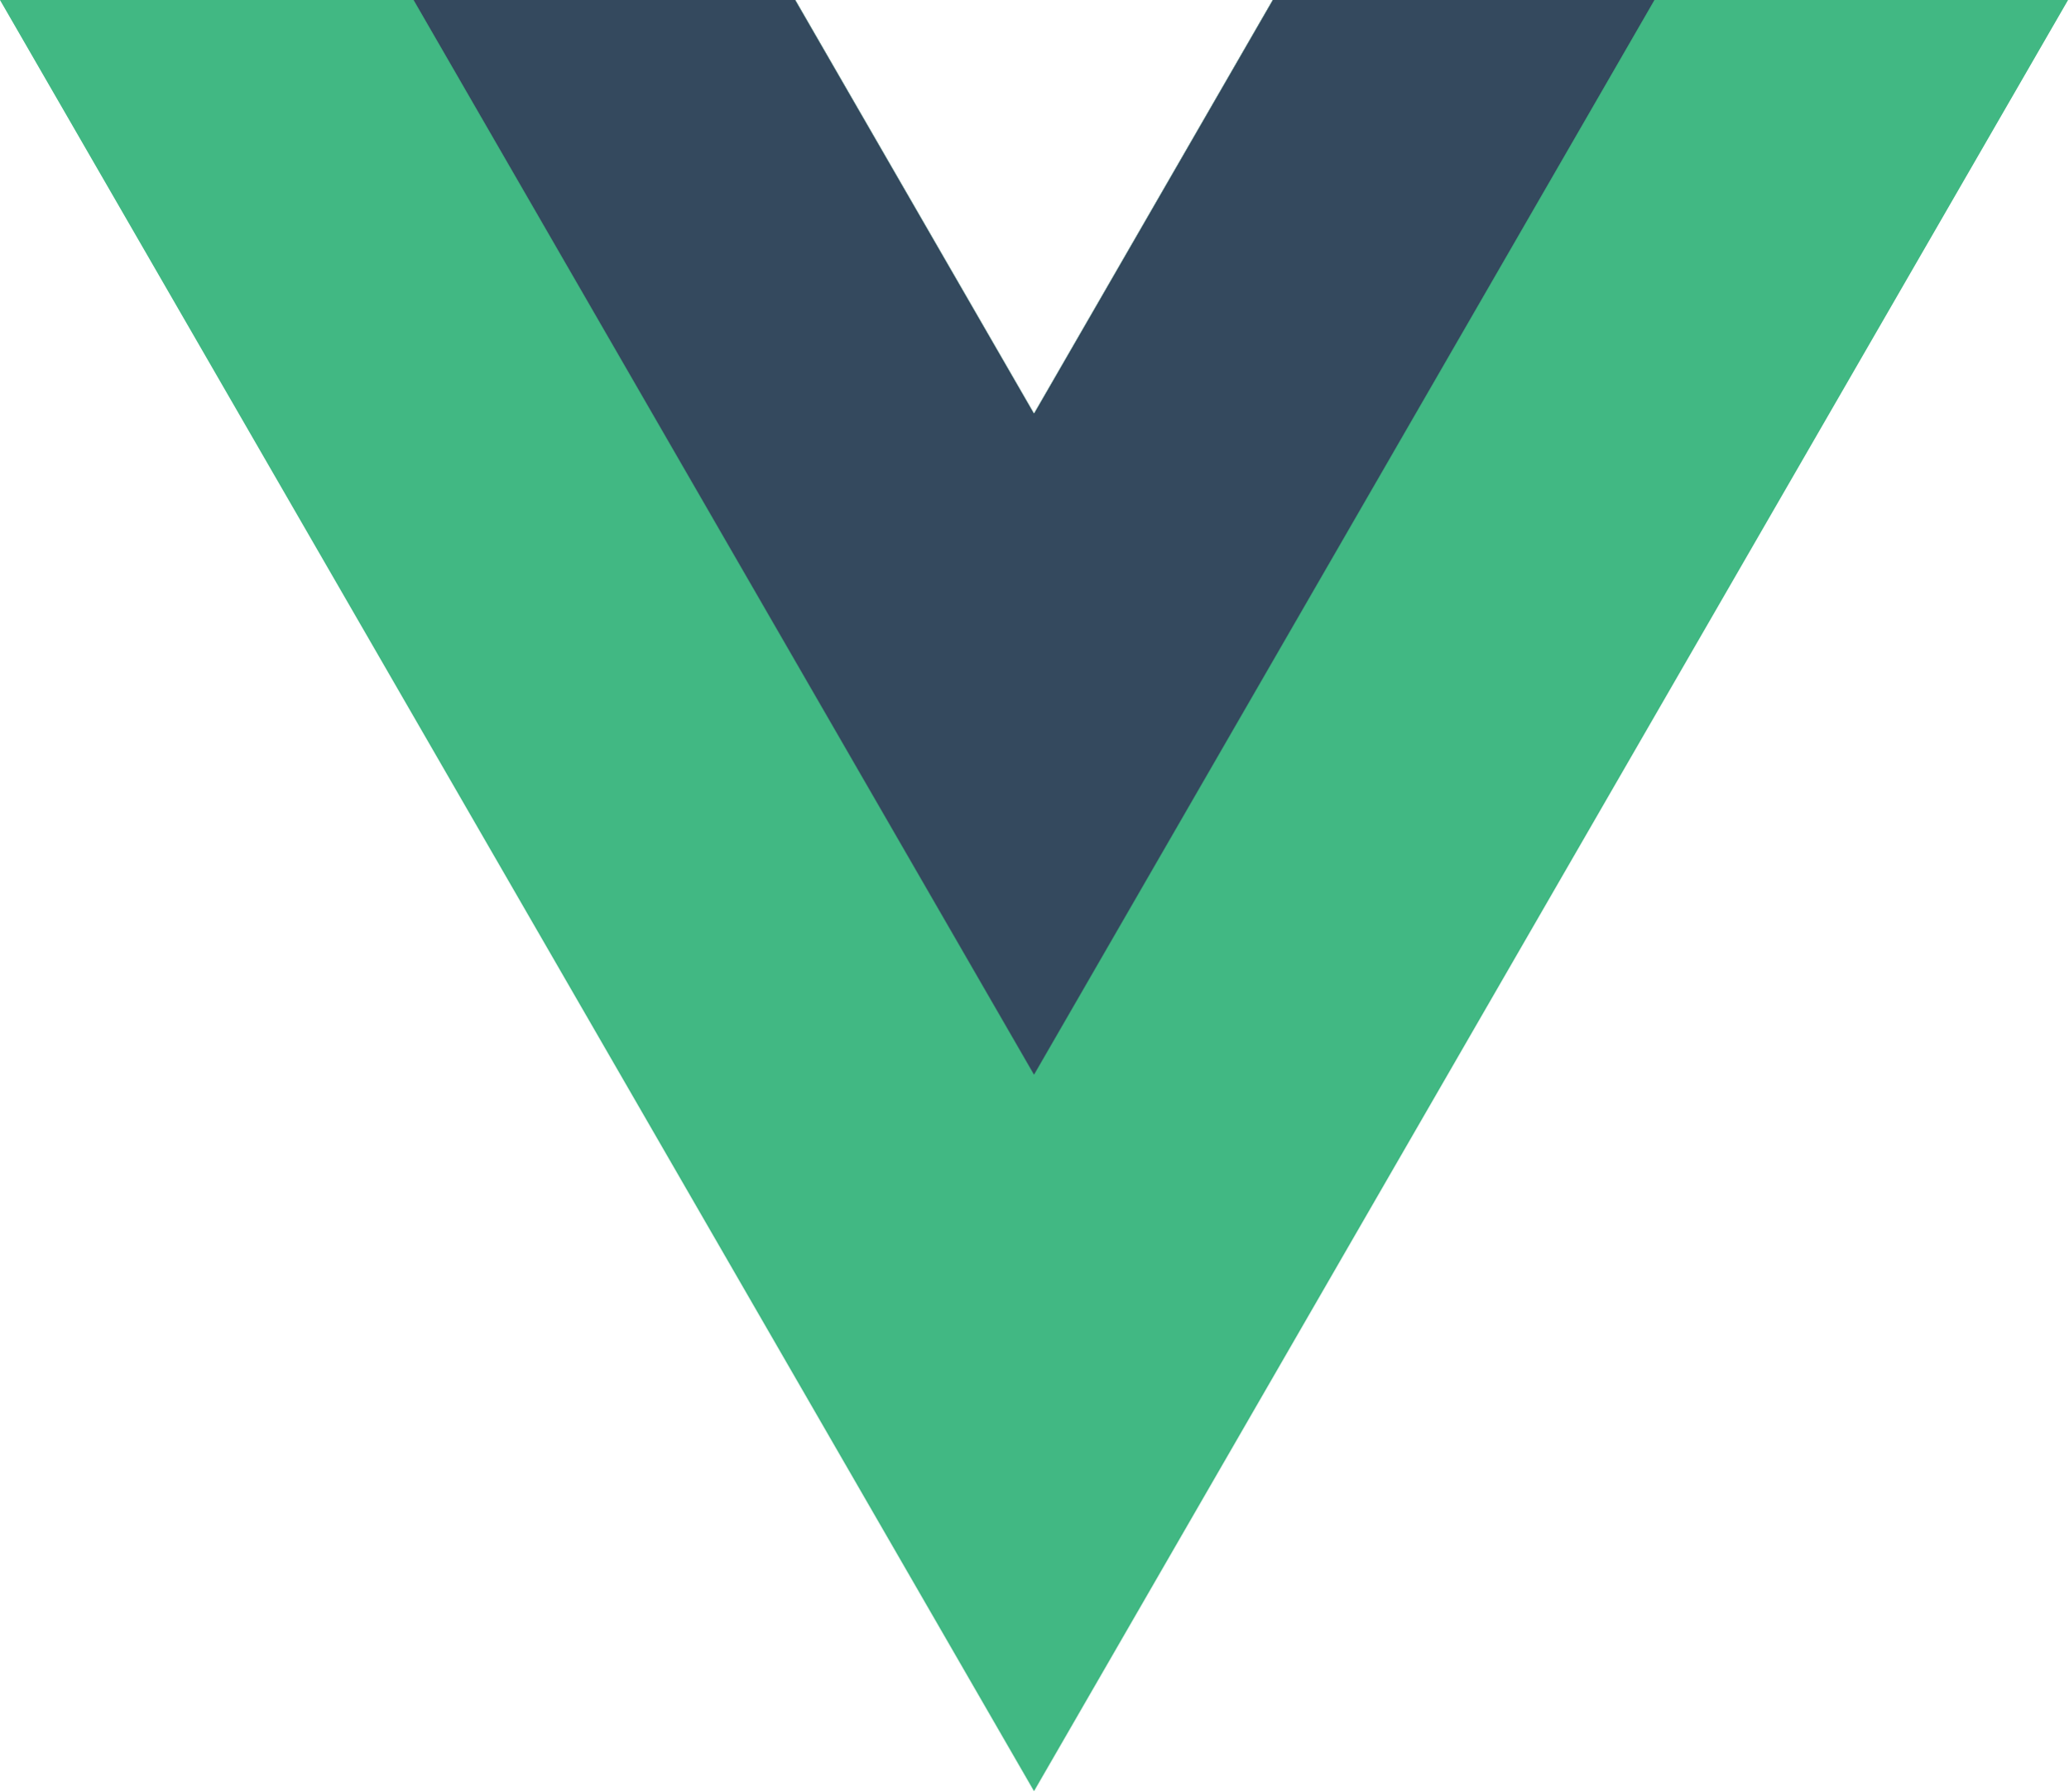
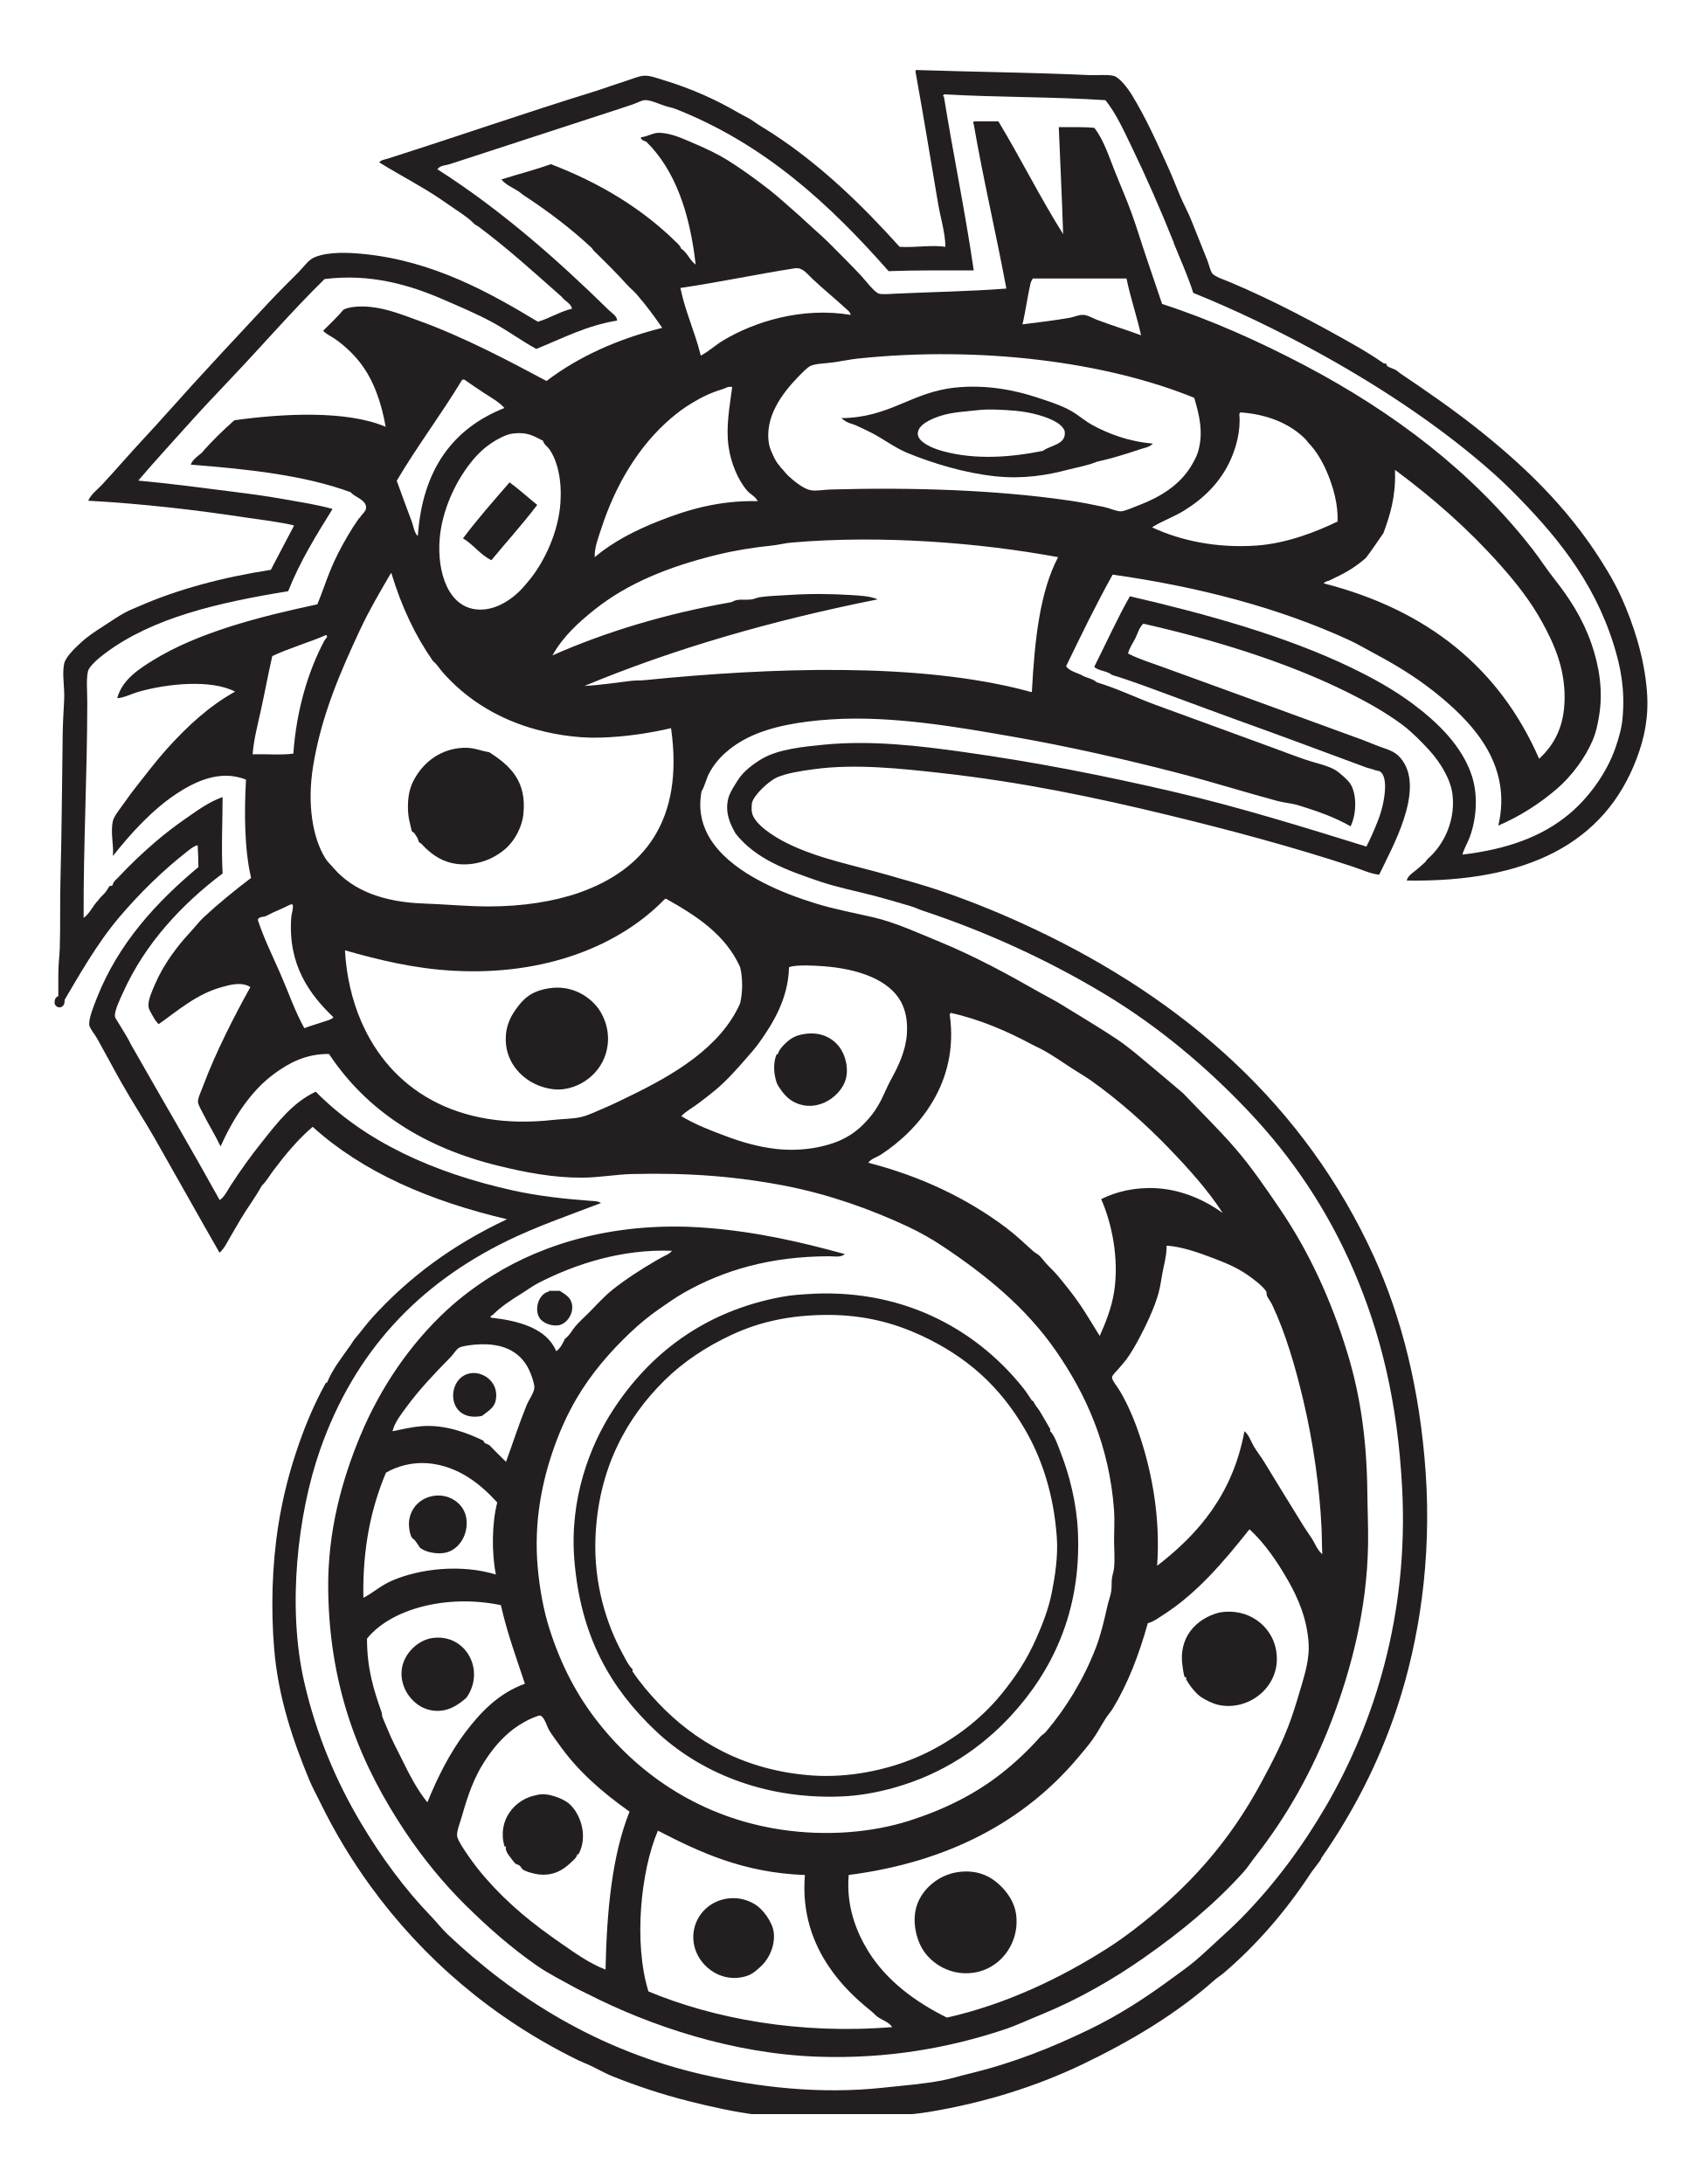
- <svg xmlns="http://www.w3.org/2000/svg" viewBox="0 0 261.76 226.69">
-   <path d="M161.096.001l-30.225 52.351L100.647.001H-.005l130.877 226.688L261.749.001z" fill="#41b883" />
-   <path d="M161.096.001l-30.225 52.351L100.647.001H52.346l78.526 136.01L209.398.001z" fill="#34495e" />
+ <svg xmlns="http://www.w3.org/2000/svg" version="1.1" viewBox="0 0 147.3 189.1">
+   <defs>
+     <clipPath id="clipPath6309" clipPathUnits="userSpaceOnUse">
+       <path d="M0,1513,0,0h1179v1513h-1179z" />
+     </clipPath>
+   </defs>
+   <g transform="translate(-960.0053,-250.7692)">
+     <g transform="matrix(1.169876,0,0,-1.169876,964.7273,433.8183)">
+       <g transform="scale(0.1,0.1)">
+         <g clip-path="url(#clipPath6309)">
+           <path fill-rule="evenodd" fill="#231f20" d="m828.3,1385c-10.09,25.18-20.6,49.1-31.76,72.15-5.625,11.62-11,23.53-18.85,33.39-38.01,2.54-79.48,2.05-119,4.31-0.656,0.16-1.855-1.56-0.539-1.61,6.973-43.3,15.68-84.85,22.08-128.7-21.16-0.02-42.59,0.23-63.01-0.53-42.99,48.79-91.29,93.96-157.8,120.1-2.531,0.99-4.981,1.31-7.539,2.15-5.422,1.78-10.99,4.53-15.08,4.31-2.629-0.15-5.723-2.1-9.153-3.23-3.113-1.02-6.726-2.27-9.695-3.23-42.84-13.85-84.49-27.65-125.5-40.92-3.035-0.99-7.07-0.78-9.16-3.77,46.5-29.63,88.46-66.56,126.5-103.9,2.422-2.37,6.66-4.84,6.465-8.08-23.08-3.84-40.54-13.3-59.77-21-11.07,6.04-21.4,13.75-32.84,19.92s-23.67,11.31-36.07,16.7c-24.5,10.63-53.59,19.38-87.77,15.08-24.13-23.64-46.16-49.32-69.47-73.78-11.61-12.19-23.26-24.59-34.46-37.15-11.36-12.74-22.89-25.18-33.92-38.23,23.86-2.16,48.78-5.51,73.23-8.63,12.05-1.53,24.28-3.23,36.07-5.37,11.74-2.14,23.54-3.83,34.46-7.01-11.97-19.26-23.96-38.49-32.84-60.85-52.38-8.52-100.2-19.66-135.2-45.77-4.551-3.41-11.96-9.5-12.92-13.46-1.418-5.84-0.539-14.87-0.539-22.61,0-53.36-2.949-107-2.695-159.9,4.68,3.223,6.758,9.043,10.77,12.93,1.258,2.097,3.348,3.691,4.844,5.378,1.582,1.797,2.559,4.016,3.77,5.383,0.234,0.274,1.375-0.265,1.609,0,0.703,0.801,0.918,2.391,1.621,3.231,0.918,1.105,1.797,1.73,2.695,2.695,8.633,9.258,17.44,17.66,26.93,25.85,7.5,6.472,15.3,12.52,23.69,18.3,8.321,5.75,16.84,12.08,26.92,15.62-0.058-19.22-1.043-37.65,0-56.54-30.04-22.7-57.37-51.73-73.77-88.31-2.195-4.902-6.25-13.16-5.926-17.23,0.105-1.36,0.918-2.266,2.156-4.309,2.91-4.813,6.73-10.88,8.613-14.54,0.41-0.801,0.695-1.484,1.074-2.149,22.27-39.16,44.54-77.02,65.7-115.2,3.758,2.625,5.711,7.117,8.074,10.77,7.629,11.73,15.24,22.26,23.7,32.84,11.09,13.89,22.21,28.6,39.3,36.62,36.44-36.98,86.91-60.09,146.5-73.23,17.66-3.906,36.95-6.062,56.54-7.539,2.558-0.195,5.742-0.078,8.078-1.621-24.56-9.414-48.03-17.51-69.46-28-65.79-32.2-112.9-81.9-138.4-154.5-16.7-47.59-24.49-116.4-11.85-171.8,8.976-39.33,24.04-74.38,42-104.5,15.2-25.48,32.4-48.96,52.23-69.46,4.141-4.281,7.695-8.992,11.84-12.92,50.04-47.3,111.8-86.21,189-103.9,40.18-9.211,86.45-14.78,133.5-9.688,14.58,1.578,29.3,2.648,43.62,5.387,6.476,1.23,12.94,3.293,19.39,4.84,33.54,8.07,61.99,19.62,89.38,32.84,21.95,10.6,41.75,23.51,60.31,37.16,5.937,4.383,12.07,8.622,17.24,12.93,5.664,4.731,11.06,9.852,16.15,14.53,6.543,6.032,12.68,11.51,18.85,17.78,24.28,24.71,45.25,52.86,63,83.46,35.27,60.84,61.05,141.1,56.01,235.3-3.352,62.47-15.47,113.1-35.55,159.9-19.37,45.16-45.72,84.23-77.54,117.9-31.5,33.37-67.47,63.63-107.7,87.77-40.47,24.28-85.56,45.26-134.1,61.39-2.93,0.964-5.684,2.371-8.614,3.23-9.738,2.852-18.89,5.559-28.55,8.078-12.94,3.367-26.14,5.938-38.77,10.22-23.59,8.027-47.3,16.23-62.46,35.55-3.894,6.894-7.969,15.23-5.391,25.84,1.114,4.563,5.032,10.29,7.004,13.47,4.18,6.719,11.86,12.45,18.31,16.16,11.91,6.81,29.53,8.69,45.23,10.23,35.89,3.52,72.08-1.01,103.4-5.39,54.14-7.57,103.9-17.48,154-29.07,49.81-11.52,98.84-26.86,144.3-40.93,2.762,5.352,5.293,11.09,7.539,16.69,1.825,4.57,3.047,7.734,4.305,12.93,1.906,7.863,3.906,21.84-1.621,25.85-0.996,0.723-2.508,0.547-3.77,1.074-2.195,0.926-4.824,1.348-6.992,2.149-30.82,11.41-65.34,24.33-93.7,34.46-15.77,5.65-31.22,11.54-46.85,17.24-15.57,5.68-31.13,11.78-47.38,16.69-3.27,3.02-9.774,2.79-12.93,5.93,8.781,17.42,16.88,35.53,26.39,52.22,55.72-12.88,115-29.26,163.7-52.76,16.61-8.03,31.75-16.47,45.77-26.92,18.37-13.71,36.52-31.34,43.62-53.32,4.9-15.16,3.07-32.72-1.61-45.24-1.69-4.5-4.21-8.515-5.4-12.93,32.43,3.839,58.63,12.95,79.16,30.16,13.92,11.66,27.26,29.55,33.93,48.47,2.42,6.86,4.72,14.77,5.38,22.07,2.02,21.9-1.54,38.6-6.45,54.39-15.26,49-44.69,83.37-75.93,114.7-6.33,6.34-13.22,12.55-19.92,18.31-37.55,32.26-81.61,60.9-124.9,84.54-28.88,15.74-59.44,30.56-90.47,43.08-4.023,12.7-9.609,24.85-14.54,37.15zm-825.5-561.4v20.46c0,6.719,0.898,13.37,1.074,18.85,0.539,16.72,0.031,34.45,0.547,52.77,0.957,34.73,1.066,70.2,1.613,106.1,0.117,7.71,0.633,16.5,1.074,24.76,0.496,9.31-1.68,19.15,0,26.93,1.062,4.92,7.723,11.34,12.39,15.61,5.266,4.84,11.11,8.63,16.15,11.85,6.106,3.89,11.57,7.83,17.23,10.77,3.039,1.58,6.516,2.91,9.699,4.31,28.07,12.35,61.49,21.4,97.46,26.92,5.762,10.94,11.45,21.95,17.24,32.85-11.33,2.76-23.71,4.03-36.08,5.93-36.25,5.53-76.05,10.18-116.3,12.38,2.156,4.9,6.738,8.09,10.23,11.85,10.2,10.97,20.04,22.51,30.69,33.92,11.96,12.83,23.87,26.47,36.07,39.84,14.8,16.25,30.5,33.12,46.85,50.62,6.386,6.85,13.35,14.4,21,22.08,3.156,3.16,7.07,7.01,10.76,10.77,4.649,4.73,7.258,9.29,12.4,11.31,10.09,3.97,24.61,3.4,36.61,2.15,51.42-5.34,92.75-28.7,128.2-50.08,8.965,2.7,15.95,7.39,25.3,9.7-1.191,4.19-5.293,5.47-7.539,8.61-20.05,17.73-39.96,35.91-61.93,52.24-1.062,0.79-2.215,1.03-3.23,2.15-3.567,3.92-10.74,8.48-15.62,11.84-2.839,1.97-5.82,4.02-8.613,5.93-13.89,9.54-30.48,17.97-45.77,27.46,1.269,1.87,3.992,2.08,5.925,2.7,50.82,16.15,100.7,33.55,152.4,49.54,7.785,2.4,15.68,5.38,24.24,8.07,4.25,1.34,8.684,3.29,12.38,3.77,4.621,0.6,9.856-1.47,15.62-3.23,20.86-6.36,38.79-14.49,55.47-24.23,3.719-2.18,7.586-3.74,11.3-6.46,3.664-2.68,9.152-5.8,13.47-8.61,35.94-23.44,66.43-53.08,94.24-84.01,11.73-0.74,23.16,1.54,33.91,0-0.176,10.67-3.554,21.08-5.379,31.77-5.5,32.14-10.84,65.25-16.69,97.47-0.047,0.76-0.086,1.52,0.539,1.61,41.19-1.38,85.44-1.83,128.2-3.77,6.016-0.27,12.72,0.62,17.77-0.54,4.101-0.94,10.09-8.51,13.46-14,10.53-17.1,19.37-36.95,27.47-54.92,2.645-5.88,5.243-12.6,8.075-19.39,2.668-6.41,6.23-12.68,8.613-18.85,3.418-8.83,8.059-19.84,11.85-29.61,1.531-3.96,2.109-7.83,3.769-9.69,2.059-2.34,8.672-4.45,13.46-6.47,31.4-13.23,63.2-30.15,91.54-46.3,7.176-4.1,14.61-8.64,21.54-13.47,0.43-0.3,1.699-0.15,2.156-0.54,0.344-0.28,0.129-1.37,0.539-1.61,2.129-1.32,4.832-1.83,7-3.23,0.86-0.57,1.817-1.56,2.688-2.16,20.03-13.45,40.82-27.86,59.77-43.08,37.35-29.97,68.91-61.73,93.69-103.4,3.55-5.95,7.18-12.56,10.24-19.38,8.43-18.8,16.84-43.47,18.84-69.46,1.5-19.42-2.05-34.95-7.53-49.54-23.77-63.17-81.31-91.84-170.2-90.47,0.68,3.789,5.38,6.238,8.61,9.16,1.57,1.426,3.2,2.82,4.85,4.305,0.82,0.742,1.26,1.933,2.15,2.695,9.89,8.43,20.46,25.58,18.31,46.85-1.22,12.01-9.38,24.75-17.23,33.38-5.61,6.15-13.06,13.73-19.92,18.84-12.86,9.58-26.96,17.37-42,24.78-43.48,21.43-96.48,38.06-149.7,50.07-3.106-2.75-4.082-7.05-5.93-10.77-1.816-3.67-4.473-7.12-5.379-11.3,7.781-4.01,16.43-6.66,24.77-9.69,48.65-17.67,98.68-35.87,149.2-54.39,3.875-1.42,8.309-3.42,12.38-4.85,8.113-2.85,12.27-4.04,16.7-10.23,16.25-22.75-7.813-64.68-17.24-84.54-6.602,0.723-12.94,3.789-19.38,5.918-43.38,14.32-89.58,26.78-136.8,38.23-53.2,12.9-108,24.5-169.1,31.23-28.53,3.145-62.36,6.926-93.16,2.695-9.48-1.296-19.69-2.851-26.92-5.925-5.976-2.532-17.73-13.25-18.85-19.39-0.168-0.906-0.293-4.676,0-6.453,1.472-8.828,16.41-18.26,26.39-23.16,23.37-11.47,48.87-16.04,75.39-23.7,13.13-3.789,25.8-7.257,37.68-11.31,24.38-8.301,47.84-18.05,70.01-28.54,110.5-52.27,199.9-130.3,250.9-242.3,20.62-45.29,33.99-98.78,38.23-159.4,4.54-64.68-4.81-124.8-20.99-173.9-13.58-41.26-33.1-78.61-56.01-111.5-0.418-0.598-0.555-1.469-1.075-2.156-1.765-2.301-4.324-5.742-6.464-8.613-19-29.1-40.9-54.1-64.9-74.6-2.226-1.891-4.804-3.41-7.004-5.383-27.8-24.73-61.8-45.11-98-62.43-33.4-15.94-71.4-28.08-113.1-35-14.4-2.391-29.3-2.75-44.7-4.301-27.2-2.762-56.5-1-82.4,2.141-16.2,1.976-35.1,6.179-51.1,10.24-19.42,4.93-37.95,11.08-56,18.3-5.773,2.309-11.11,5.508-16.69,8.09-2.899,1.32-5.86,2.418-8.614,3.77-62.76,30.61-114.8,75.1-154,129.2-13.79,19.05-26.12,39.32-37.15,61.94-2.695,5.52-5.715,10.95-8.078,16.69-11.63,28.18-22.86,60.38-25.85,96.92-2.395,29.3-1.68,61.5,3.23,92.08,3.41,21.23,8.488,40.38,15.08,59.24,5.617,16.07,12.02,31,19.92,45.22,0.176,0.324,0.852-0.02,1.074,0.547,3.879,9.679,11.21,18.89,17.24,27.46,1.269,1.809,2.117,3.458,3.769,5.383,3.75,4.383,8.231,10.53,12.38,15.08,27.32,30.01,59.25,53.7,99.62,72.7-57.23,13.5-106.7,34.77-143.8,68.39-10.98-9.375-20.18-20.51-29.08-32.31-2.859-3.789-5.136-8.02-8.621-11.31-4.609-8.547-10.6-16.26-15.62-24.76-2.5-4.239-5.019-8.672-7.539-12.92-2.441-4.129-4.422-8.699-8.074-11.84-15.15,26.33-31.5,55.74-47.92,84.54-7.41,12.98-16.55,26.95-24.77,41.46-5.617,9.922-11.5,21.16-17.77,32.31-2.156,3.84-5.633,7.636-5.926,10.23-0.527,4.719,3.309,14.06,5.391,19.39,16.08,41.15,44.58,71.76,75.38,97.46-0.067,5.781-0.203,9.843-0.535,16.15-2.395-0.266-5.403-2.754-8.079-4.844-17.77-13.9-34.69-30.5-49.61-48-17.27-20.3-30.38-44-44.15-67.3l-0.633,0.809-0.988-0.274" />
+           <path fill-rule="evenodd" fill="#231f20" d="m446.5,209.8c-12.72-29.62-18.12-83.21-7-119,48.25-20.11,111.6-32,180.4-26.39-2.532,3.73-7.168,5.02-10.77,7.539-1.668,1.18-3.144,2.953-4.844,4.312-12.03,9.617-22.64,20.13-31.23,32.85-11.59,17.16-20.16,39.5-17.77,67.84-45.51,1.704-77.66,16.76-108.8,32.85zm-73.77,64.62c-1.765,2.539-4.648,6.129-7,10.23-1.554,2.699-3.82,11.46-7.539,10.23-6.855-2.269-13.45-6.039-18.31-9.68-8.77-6.597-15.76-14.86-22.08-24.78-7.317-11.49-11.91-24.23-16.15-39.31-1.515-5.379-4.062-11.4-3.769-15.07,0.273-3.398,6.269-11.91,8.074-14.55,4.355-6.351,8.984-12.17,12.93-16.69,17.3-19.83,35.32-34.15,56-48.46,10.39-7.187,20.68-14.65,32.85-19.39,0.93,43.94,4.914,84.84,17.77,116.9-19.94,14.21-38.4,29.88-52.77,50.61zm-141.5,77.5c-0.058-22.39,5.188-38.67,10.76-54.38,0.391-1.082,0.234-2.312,0.547-3.23,1.015-3.031,2.492-5.949,3.769-9.153,3.332-8.367,7.239-15.45,10.76-22.62,5.762-11.68,11.26-22.44,18.85-31.78,7.531,18.66,16.65,36.66,28.01,51.7,11.41,15.12,24.76,29.08,44.15,36.07-6.281,19.03-13.14,37.49-17.77,58.16-39.97,8.34-81.35-2.711-99.08-24.77zm371-231.5c13.57-21.82,34.94-37.48,58.16-49,44.3,10.02,84.8,29.68,118.5,51.15,6.848,4.359,13.57,9.152,19.92,14,39.1,29.89,70.18,63.88,94.76,109.9,7.375,13.76,15.46,28.97,21.54,46.3,2.844,8.082,5.547,17.2,8.079,25.84,2.742,9.371,5.468,19.56,4.851,29.62-1.113,18.03-7.558,33.42-15.62,47.39-8.027,13.91-16.76,26.5-27.46,36.62,0.168,1.09-1.551-0.109-1.609-0.539-18.22-22.94-37.97-46.18-62.46-61.92-3.645-2.351-7.434-5.25-11.86-6.472-6.496-23.33-14.9-45.03-25.84-63.01-1.575-2.57-3.692-4.859-5.391-7.531-3.391-5.352-6.125-10.68-9.688-15.62-3.476-4.809-7.5-9.5-11.31-13.99-38.94-45.91-94.48-76.53-169.1-86.17-2.07-23.29,5.996-42.81,14.53-56.53zm-326.3,361.3c-11.24,0.899-22.46-2.152-30.69-7-10.8-25.7-17.4-55.5-16.7-92.6,6.602,3.34,12.72,8.942,20.46,12.38,21.18,9.43,52.41,12.64,77.55,4.852-3.153,16.35-2.93,38.16,1.074,53.31-11.62,12.8-28.34,27.21-51.7,29.08zm73.23,42.54c1.902,4.687,5.703,9.492,5.926,13.47,0.129,2.266-1.465,7.039-2.695,10.22-5.821,15.13-18.93,23.55-41.46,21.54-3.778-0.34-9.043-1.063-11.3-2.156-2.344-1.125-3.926-4.414-6.465-7.004-12.27-12.5-23.3-24.08-32.85-37.15-4.074-5.574-8.515-11.02-10.23-17.77,7.062,1.41,14.35,3.211,22.07,3.769,17.18,1.231,33.75-5.16,45.24-10.77,0.371-2.141,2.707-2.328,4.308-3.231,4.11-4.148,8.145-8.367,12.39-12.39,5.097,13.96,9.472,27.62,15.07,41.46zm9.16,91.01c-4.621-2.363-8.574-5.39-12.93-8.078-7.61-4.715-15.32-9.785-21-15.61-0.04-0.039-3.125-1.359-1.075-2.16,19.95-2.168,40.98-7.801,47.92-24.77,3.125,2.071,4.766,5.645,6.465,9.153,3.527,2.539,5.293,6.484,8.078,9.687,2.793,3.223,6.121,6.113,9.149,9.16,5.851,5.867,11.58,12.45,18.31,17.76,10.16,8.027,21.49,15.25,32.31,21.54,1.972,1.152,3.847,2.148,5.918,3.234,1.797,0.938,4.121,1.895,5.39,3.77-37.39,1.453-71.91-10.06-98.54-23.69zm579.3-182c-1.395,30.65-6.239,64.17-13.46,94.78-5.996,25.38-13.27,50.22-23.15,71.07-1.133,2.375-3.086,4.805-3.769,6.465-0.528,1.25-0.071,2.434-0.547,3.235-2.246,3.769-9.141,9.023-14,12.38-8.328,5.762-17.24,9.286-26.92,12.93-9.375,3.516-22.17,8.074-32.85,8.613v-1.613c-0.273-6.582-1.652-11.62-2.695-16.7-1.094-5.32-1.652-10.77-3.234-16.69-2.813-10.62-9.825-25.21-14.53-33.92-2.312-4.29-5.496-10.05-9.16-15.08-1.406-1.933-3.535-4.269-5.379-6.464-2.492-2.961-5.265-5.274-5.382-7.004-0.137-2.012,3.859-6.727,5.917-10.22,6.399-10.83,11.38-23.16,15.08-34.46,8.886-27.2,14.88-60.12,12.38-94.78,30.94,23.82,56.09,53.4,64.62,99.62,3.515-2.93,4.746-7.539,7-11.31,2.324-3.902,5.195-7.468,7.539-11.31,9.64-15.77,19.69-32.27,29.08-47.38,2.101-3.399,4.511-6.641,6.457-9.699,2.402-3.789,3.875-8.379,7.539-11.31-0.313,5.68-0.227,12.03-0.539,18.85zm-112.5,281.1c-17.27,17.94-37.35,35.89-58.15,50.61-4.25,3.008-8.84,5.605-13.47,8.613-7.343,4.758-15.68,10.66-23.15,14.54-2.746,1.414-5.383,2.605-7.539,3.769-17.53,9.415-38.31,18.5-59.78,23.15-0.028-0.692-0.684-0.75-0.535-1.621,6.941-49.74-22.77-85.01-51.15-103.4-3.086-1.992-6.906-2.793-9.16-5.918,39.63-10.2,73.26-26.58,101.8-47.93,6.993-5.234,13.37-11.32,19.92-17.23,1.289-1.164,2.715-1.934,3.77-2.696,2.324-1.66,4.109-4.445,5.926-6.457,3.007-3.339,6.379-6.316,9.152-9.695,5.625-6.828,11.15-13.65,16.15-21.01,5.117-7.5,9.551-15.29,14.54-23.14,4.102,9.219,8.918,20.78,10.77,33.38,3.574,24.3-1.906,50.36-9.699,67.85,11.03,5.52,25,8.985,40.93,8.078,20.01-1.144,37.31-9.843,49-18.31-11.02,17.01-24.86,32.36-39.31,47.39zm-329,9.688c11.28-4.238,23.79-8.106,37.7-9.688,18.98-2.179,37.14,1.348,48.99,6.993,8.399,3.992,13.94,8.945,19.39,15.08,3.719,4.179,6.551,8.504,9.16,13.46,2.625,5,4.668,10.43,7.539,15.62,5.41,9.793,11,21.35,11.84,33.93,0.684,10.18-1.152,17.78-4.305,23.69-8.8,16.45-31.73,24.47-57.08,26.39-6.199,0.468-20.14,1.316-25.31-0.539-0.32-0.028-0.633-0.086-0.535-0.536-0.657-22.81-11.65-40.94-22.08-55.47-3.133-4.375-6.7-8.332-10.22-12.38-6.953-7.981-14.12-15.96-22.08-22.62-4.023-3.371-8.289-6.582-12.38-9.7-4.324-3.281-9.207-5.789-12.93-9.687,10.81-6.453,21.37-10.43,32.32-14.54zm-321.5,171.2c-4.14-2.109-8.504-4.031-12.92-5.926-1.777-0.761-3.457-1.855-5.39-2.695-1.836-0.781-5.039-0.195-5.918-2.687,4.285-13.22,10.77-26.33,16.69-39.85,5.918-13.53,10.79-27.89,17.77-40.38,4.746,1.867,9.687,3.145,14.53,4.844,2.461,0.871,5.344,1.359,7.004,3.234-17.34,16.58-33.8,38.45-31.23,73.77,0.235,3.242,1.758,6.433,1.075,9.695h-1.614zm276.2,3.235c-32.67-33.31-87.17-56.16-156.2-52.24-29.21,1.66-54.83,8.047-79.7,15.08,0.984-18.78,5.262-36.86,11.86-52.23,21.78-50.88,71.02-81.43,142.7-73.23,6.699,0.773,13.84,0.586,20.46,2.16,5.566,1.316,11.89,4.539,17.77,7,5.879,2.453,11.68,5.39,17.23,8.078,33.65,16.26,67.87,36.41,82.39,68.93,1.942,8.398,2.071,18.54,0,26.92-10.97,24.21-32.38,37.97-54.93,50.62-0.633-0.266-1.219-0.578-1.61-1.074zm-289.7,180.6c-3.203-14.08-5.597-27.33-8.613-40.93-2.375-10.73-5.148-21.26-5.918-31.77,9.883,0.34,21.16-0.7,30.14,0.54,2.265,32.65,11.26,61.86,23.16,84,0.363,0.68,3.039,2.64,1.074,3.77-12.88-5.61-27.31-9.66-39.85-15.61zm65.16,19.92c-14.28-30.61-28.9-63.68-35-101.8-4.297-26.83-0.664-52.08,9.16-67.84,1.57-2.527,4.148-4.941,5.918-7,14.64-17.08,37.64-25.39,66.78-26.39,15.52-0.527,32.62-2.16,47.92-2.16,25.06,0,48.34,3.555,67.32,10.23,47.26,16.64,77.7,52.84,67.84,121.7-16.39-3.79-34.41-6.5-52.76-7-18.36-0.5-37.17,2.88-52.24,7.54-26.69,8.27-48.18,22.8-64.08,40.93-2.371,2.71-4.101,5.81-7,8.08-13.1,18.66-23.3,40.23-30.7,64.61-0.027,0.33-0.078,0.64-0.535,0.54-8.027-13.8-15.93-27.14-22.62-41.46zm318.8,64.08c-4.68-0.41-9.27-1.67-14-2.16-14.94-1.53-28.71-3.85-41.46-7-35.62-8.8-65.64-21.05-89.92-40.38-12.16-9.68-23.67-20.26-31.23-33.93,39.54,17.51,83.85,30.81,131.9,39.31,1.367,0.24,2.843,1.36,4.308,1.62,3.66,0.65,7.52-0.03,11.31,0.54,2.019,0.3,3.847,1.3,5.926,1.61,6.574,1,14.02,1.1,21.54,1.62,15.42,1.04,30.36,0.92,45.23,0,6.941-0.44,14.41-0.65,20.46-3.23-78.13-15.56-150.8-36.55-217-64.08,11.08,0.52,24.15,2.55,34.46,3.76,3.449,0.41,6.691,0.19,10.23,0.54,92.64,9.27,202.5,13.47,283.2-8.07,1.785-0.48,3.496-1.38,3.23,0,2.063,37.73,5.832,73.37,19.39,99.08-58.12,10.76-131.4,16.57-197.6,10.77zm446.9,52.23c0.508-18.45-3.75-32.15-8.613-45.24-4.309-6.09-8.391-12.43-12.92-18.3-6.883-6.05-14.21-10.7-22.62-14.54-1.504-0.68-2.801-1.53-4.305-2.16-1.418-0.57-3.312-0.68-4.308-2.15,76.72-19.66,130.1-62.65,159.4-129.8,11.7,10.79,18.67,24.46,18.85,44.7,0.19,22.26-7.46,39.74-16.69,56.53-8.88,16.12-19.71,29.58-31.23,42.54-23.56,26.49-49.6,49.25-77.55,70.01v-1.62zm-652.6,28.54c-5.293-0.65-11.34-4.02-15.08-6.46-6.739-4.39-11.43-8.93-16.69-15.62-11.2-14.2-20.96-35.22-22.62-56.01-1.961-24.57,6.32-50.98,28.54-52.22,11.63-0.65,21.68,5.84,27.46,10.77,4.082,3.47,6.23,6.1,9.699,10.22,11.72,14,22.23,36.27,23.69,58.16,1.101,16.47-2.09,30.61-8.078,39.32-1.504,2.17-4.09,3.62-4.844,6.45-6.629,3.42-11.71,6.67-22.08,5.39zm603.1-30.69c-3.64,9.13-8.808,17.93-14.53,23.69-0.762,0.76-1.328,1.86-2.156,2.7-11.46,11.6-28.22,18.55-48.47,19.92-0.027-0.7-0.683-0.76-0.535-1.62,1.023-11.86-2.266-24.03-6.457-33.38-7.539-16.8-20.01-28.79-34.47-37.7-7.898-4.87-16.48-7.75-23.69-12.38,20.32-9.53,47.34-15.66,77.55-13.47,22.6,1.65,44.21,10.31,59.76,17.77,0.41,13.28-3.351,25.33-7.004,34.47zm-448,63.53c-9.348-2.85-15.27-5.83-22.62-10.22-5.774-3.47-10.62-7.04-15.62-11.31-23.82-20.34-41.17-49.28-51.69-81.86-2.219-6.84-5.098-13.93-4.844-20.99,13.5,11.36,29.94,19.84,47.92,26.92,20.8,8.19,44.04,15.17,72.7,14.54-1.523,3.46-5.457,4.96-8.074,8.08-6.476,7.68-11.73,20.01-13.47,32.31-2.089,14.9,0.832,29.64,2.696,44.16-3.535,0.39-4.707-0.92-7-1.63zm-176.1-3.23c-5.059,3.3-10.2,6.79-15.07,10.23h-1.621c-15.45-25.65-33.22-48.98-48.47-74.84,3.605-10.21,7.753-20.92,11.31-30.69,1.242-3.4,1.574-7.64,4.309-10.24,3.406,49.54,26.16,79.75,64.08,94.78-3.906,4.46-9.453,7.45-14.54,10.76zm276.2,25.85c-5.52-0.58-11.39-1.81-17.23-2.69-6.503-0.99-13.62-0.88-17.77-2.69-2.492-1.08-6.535-5.34-9.687-8.61-10.56-10.95-25.23-29.27-21.01-50.09,0.781-3.83,5.011-12.73,7.004-14.53,0.82-0.74,1.074-1.66,1.621-2.16,1.843-1.68,3.328-4.01,5.379-5.92,3.918-3.68,11.24-9.77,16.69-10.77,4.063-0.75,9.434,0.39,14.54,0.54,61.3,1.71,122.2-0.32,176.1-8.08,9.402-1.36,17.87-3.06,26.39-4.85,4.394-0.92,9.218-3.29,12.38-3.23,2.878,0.06,8.359,2.58,12.93,4.31,16.66,6.3,30.42,15.17,38.77,28.54,2.226,3.56,4.441,7.67,5.379,10.77,4.375,14.35,1.183,27.39-2.684,40.39-65.42,26.71-158.4,38.54-248.8,29.07zm130.3,59.24c-1.086,0.82-2.442-2.73-2.688-3.77-2.059-8.75-3.711-21.16-5.926-30.16,11.46,1.36,23.72,2.94,35.01,4.85,3.391,0.57,6.641,2.41,10.23,2.15,3.464-0.25,6.746-2.46,10.23-3.77,11-4.14,21.96-7.5,32.3-11.3-3.196,14.39-7.754,27.42-10.77,42h-68.39zm-139.5-22.08c-8.457,7.78-15.58,13.45-24.23,21.53-4.308,4.03-7.531,9.01-13.47,8.09-26.43-4.09-56.42-10.42-84.54-14.54,3.711-18.01,10.84-32.6,15.08-50.08,5.762,2.99,10.7,7.71,16.7,11.31,22.75,13.63,57.89,24.89,94.23,18.84-0.301,2.16-2.41,3.6-3.769,4.85zm95.31,138.4h17.77c16.48-27.31,30.99-56.6,47.92-83.47-0.761,24.82-2.226,54.02-3.234,79.16,8.809-0.1,20.03,0.31,26.39-0.54,6.758-8.94,10.34-20.01,14.54-30.69,4.219-10.73,8.933-21.32,12.92-32.31,4.054-11.17,7.441-22.65,11.31-33.93,3.84-11.15,7.61-22.32,11.31-33.38,36.48-11.83,72.82-28.21,106.1-45.77,64.92-34.29,123.2-78.07,168-135.7,5.36-6.9,10.28-14.63,16.16-22.07,10.94-13.88,20.87-28.93,27.46-47.93,5.54-16.02,9.05-34.98,5.39-54.93-1.17-6.34-2.14-11-4.32-16.15-5.66-13.46-15.88-27.01-26.38-36.08-12.84-11.09-27.38-20.43-43.62-27.46,10.51,44.53-18.51,74.85-41.46,94.24-15.59,13.16-31.71,23.34-50.62,33.38-6.191,3.28-12.05,6.81-18.31,9.69-52.27,24.09-112.2,39.58-175,48.46-12.21-21.9-23.34-44.87-34.46-67.84,2.617-3.82,8.496-4.76,12.38-7.01,2.441-1.41,8.019-2.42,10.23-4.84,14.48-4.24,28.44-11.11,43.61-16.7,28.77-10.58,58.57-21.33,88.31-32.3,7.168-2.65,14.71-5.53,22.08-8.08,7.558-2.615,16.04-4.197,22.08-7.537,3.074-1.711,9.93-7.609,11.84-10.77,4.543-7.5,4.629-21.72,0-31.23-10.89,6.387-24.21,11.19-38.77,15.62-5.019,1.523-10.37,1.824-15.62,3.23-23.1,6.191-49.15,14.35-72.68,20.46-39.66,10.3-81.95,19.9-122.2,26.92-39.43,6.87-89.42,15.94-135.2,12.93-22.62-1.49-44.35-5.06-61.39-13.47-11.89-5.87-23.02-15-29.07-26.92-2.039-4.012-2.793-8.621-5.39-12.92-6.622-35.44,23.8-56.43,46.31-67.85,12.54-6.359,25.01-10.99,38.24-15.08,13.48-4.172,27.58-6.808,42.54-10.23,16.22-3.711,33.91-11.88,49.54-18.3,25.89-10.66,51.21-24.45,74.32-37.7,4.875-2.793,9.777-5.149,14.54-8.086,13.41-8.274,28.06-16.94,41.45-25.84,9.113-6.055,17.22-13.18,25.31-19.92,8.234-6.867,16.31-13.67,24.23-20.47,12.92-13.64,26.12-26.39,38.23-40.38,12.16-14.04,22.73-29.56,33.39-45.24,21.2-31.18,37.82-66.88,50.08-107.2,9.383-30.85,14.18-64.1,14.54-102.3,0.129-12.9,0.735-25.82,0.539-38.77-0.734-48.2-12.77-93.28-26.92-130.3-14.41-37.72-33.44-71.27-56.54-100.7-3.035-3.871-5.457-7.793-8.614-11.31-21.32-23.73-46.37-44.35-73.77-63.54-22.48-15.74-48.12-30.64-75.93-42.01-9.269-3.781-18.45-8.141-28-11.3-39.83-13.16-85.25-21.72-137.3-19.93-63.62,2.199-124.6,23.07-170.2,46.31-3.145,1.609-6.348,3-9.688,4.859-8.66,4.781-19.56,10.29-28,16.15-19.19,13.31-36.65,28.72-53.31,45.22-15.88,15.74-31.19,34.42-44.16,53.86-31.38,47.06-56.05,102.8-57.08,178.8-0.597,44.07,10.53,82.5,23.69,114.2,15.05,36.16,37.1,68.2,64.08,93.16,9.89,9.16,21.26,17.7,33.39,25.31,38.73,24.32,93.06,40.83,159.4,35.54,37.21-2.968,69.45-10.54,101.8-19.38-3.301-2.734-7.883-1.613-11.31-1.613-43.96,0-78.67-10.45-107.7-26.92-5.84-3.32-12.79-8.136-18.85-12.38-7.227-5.079-14.29-10.86-21-17.24-14.8-14.05-28.83-30.12-39.86-49-6.25-10.7-11.65-22.44-16.15-35-8.848-24.67-15.65-55.37-12.38-90.47,1.457-15.59,4.278-31.05,8.614-44.68,8.546-26.87,20.28-49.43,36.62-70,31.34-39.5,76.76-69.88,134.6-78.63,34.44-5.199,68.15-1.98,94.76,6.473,25.95,8.226,48.77,19.61,68.39,35,10.25,8.019,20.11,17.33,29.08,27.46,1.047,1.179,2.754,2.031,3.77,3.23,14.67,17.23,28.05,38.78,37.15,62.46,3.613,9.391,6.008,19.7,8.625,31.23,0.762,3.39,2.137,6.949,2.684,10.24,0.558,3.332,0.168,6.641,0.547,9.691,0.343,2.758,1.359,5.219,1.613,8.078,0.644,7.043,0,14.22,0,21,0,7.09,0.476,14.2,0,20.99-3.41,48.59-21.07,86.74-43.08,118.5-22.38,32.28-52.21,56.39-84,77.54-7.86,5.227-16.84,10.34-25.85,14.54-26.77,12.47-57.73,23.71-91.01,30.14-34.75,6.73-70.16,9.64-112.5,8.625-12.21-0.293-24.51-2.629-37.16-2.696-21.84-0.117-42.56,4.051-61.39,8.614-55.77,13.52-98.02,40.84-126,82.93-17.38,0.184-29.99-6.945-40.38-14.54-17.54-12.82-30.18-32.62-39.86-53.85-3.848,8.144-8.535,15.57-12.92,24.23-1.348,2.676-3.633,6.504-3.769,8.621-0.188,2.805,2.207,7.668,3.769,11.85,9.336,24.94,23.44,52.4,35,73.23-6.777,4.055-14.77,1.68-21,0-18.94-5.105-33.43-18.11-46.86-27.46-1.75,1.515-3.203,3.937-4.309,5.918-1.16,2.109-2.969,4.875-3.223,7.003-0.586,4.786,2.812,11.93,4.844,16.69,6.184,14.48,16.41,28.12,25.85,38.23,3.515,3.778,6.621,7.95,10.22,11.31,10.61,9.883,23.36,20.27,35,29.08-5.039,21.27-5.097,49.42-3.769,72.7-19.42,7.93-38.61-2.011-51.15-10.23-18.22-11.95-34.45-29.93-47.38-46.31,0.91,7.645-1.934,16.78,0,25.85,0.801,3.762,5.734,9.687,9.152,14.54,2.41,3.418,4.852,6.836,7.539,10.22,7.137,9.003,15.23,19.72,23.15,28.54,15.48,17.25,31.95,32.24,50.62,42.54-17.87,9.32-50.51,5.84-71.07,0-5.969-1.7-11.05-4.58-16.15-4.84,3.594,13.41,15.47,21.25,26.38,27.99,33.02,20.41,77.65,32.11,121.7,41.47,5.07,12.16,8.254,23.85,15.62,38.23,3.946,7.7,9.317,17.14,15.08,25.3,0.36,0.51,0.672,0.26,1.075,1.09,0.828,1.7,4.324,4.13,4.304,6.99-0.019,6.06-8.543,7.6-11.3,11.31-33.81,12.51-75.51,17.12-118.5,20.47,1.601,3.96,5.011,6.11,8.078,8.61,7.441,8.71,15.68,16.63,24.23,24.23,35.39,4.94,82.97,7.58,112-4.85-3.429,18.85-9.004,34.59-18.85,47.39-4.758,6.2-11.77,12.93-18.84,17.77-2.86,1.95-6.074,3.27-8.621,5.92,5.105,5.14,10.42,10.05,15.08,15.62,4.004,2.17,11.72,2.75,18.85,2.15,12.76-1.06,24.92-6.01,36.62-10.22,33.07-11.93,66.45-29.55,94.76-44.7,23.69,17.95,52.32,30.96,85.62,39.31-5.859,8.61-11.95,16.78-18.85,24.77-2.161,2.49-4.805,4.58-7.004,6.99-8.094,8.91-15.96,16.76-24.77,25.32-0.605,0.58-0.937,1.51-1.621,2.16-14.71,13.79-32.35,27.22-50.08,38.77-1.512,0.98-2.684,2.19-4.305,3.22-3.879,2.46-9.16,4.66-12.38,8.62,12.13,3.85,24.87,7.07,36.61,11.31,35.75-13.64,66.83-32.42,92.08-57.08,1.57-1.53,3.621-3.16,4.304-5.39,4.629-2.91,6.36-8.72,10.77-11.85-4.297,38.24-15.14,69.94-36.61,91.01-1.786,0.44-4.579,1.89-3.77,3.23,4.375,0.39,8.469,3.1,12.38,3.24,9.121,0.32,19.14-4.54,27.46-8.08,8.652-3.69,17.15-7.82,23.69-11.85,10.35-6.38,21.35-14.41,31.23-22.08,6.523-5.07,12.38-10.61,18.85-16.15,3.977-3.4,7.793-7.15,11.85-10.77,4.871-4.36,10.62-9.49,15.61-14.54,6.399-6.48,14.72-14.67,22.08-22.62,2.684-2.89,9.52-11.98,12.93-12.92,2.695-0.75,8.281-0.19,12.38,0,27.19,1.29,54.45,1.65,81.84,3.77-7.657,41.16-17.05,80.59-24.23,122.2-1.094-0.17,0.105,1.55,0.535,1.61" />
+           <path fill-rule="evenodd" fill="#231f20" d="m747.6,1245c-0.215,2.19-2.707,5.02-5.918,7.01-7.285,4.49-19.43,7.6-30.16,8.61-8.593,0.8-20.52,1.44-28,0.54-8.808-1.06-18.77-1.32-28.01-4.31-6.356-2.06-17.08-6.48-16.69-13.45,0.32-5.77,9.883-10.16,17.77-12.4,24.52-6.93,51.04-4.78,74.84,0,5.586,4.26,17.08,4.54,16.15,14zm65.16-8.61c-2.324-2.68-6.359-3.18-9.688-4.3-9.785-3.32-20.73-6.72-31.77-9.16-6.719-2.81-14.32-4.03-21.54-5.92-15.18-4-32.81-6.99-53.31-4.86-22.8,2.38-46.38,9.55-65.16,17.24-9.426,3.87-17.55,10.24-26.93,15.08-3.757,1.93-7.636,3.73-11.31,5.38-1.864,0.84-4.004,1.33-5.918,2.16-1.668,0.71-3.574,2.03-4.852,3.23,36.16,0.38,51.64,19.29,84.54,22.62,22.51,2.27,43.44-1.75,60.85-7.54,10.08-3.36,20.07-6.49,28.01-11.85,4.05-2.74,7.597-5.72,11.84-8.08,12.16-6.75,27.55-12.54,45.23-14" />
+           <path fill-rule="evenodd" fill="#231f20" d="m357.2,1191c-10.77-14.19-22.65-27.26-33.93-40.93-8.32,4.07-13.23,11.54-21.01,16.15,10.82,14.5,22.73,27.9,34.46,41.47,7.168-5.22,13.6-11.17,20.47-16.69" />
+           <path fill-rule="evenodd" fill="#231f20" d="m321.6,1008c15.57-9.933,28.07-21.42,25.31-46.31-0.754-6.75-3.996-13.95-7.539-18.85-3.664-5.059-7.481-8.332-13.47-11.85-7.274-4.277-19.95-8.074-32.84-4.843-8.516,2.129-15.74,7.57-21.54,14-0.41,0.449-1.242,0.625-1.613,1.074-0.809,0.976-0.86,2.715-1.621,3.769-0.653,0.918-1.211,1.758-2.149,3.235-0.293,0.449-1.433,0.672-1.621,1.074-0.527,1.141-0.996,4.258-1.609,6.465-1.965,6.98-1.934,18.6,0.535,25.84,1.164,3.398,1.953,5.019,3.769,8.086,6.485,10.94,18.3,20.69,35,21.53,8.047,0.4,12.04-2.02,19.39-3.23" />
+           <path fill-rule="evenodd" fill="#231f20" d="m366.3,833.3c15.02,2.235,27.13-4.492,34.46-12.93,5.157-5.93,9.911-16.48,8.614-28.54-2.082-19.28-18-31.85-33.93-33.39-7.11-0.692-14.46,1.523-19.39,3.769-11.25,5.149-23.33,17.38-22.07,36.08,0.5,7.57,3.437,13.78,6.992,18.85,5.891,8.418,11.75,14.14,25.31,16.16" />
+           <path fill-rule="evenodd" fill="#231f20" d="m554.8,799.4c10.73,1.707,19.18-1.856,24.77-8.079,3.898-4.343,7.98-13.19,6.457-23.15-2.004-13.14-20.29-28-38.24-19.39-4.754,2.278-8.222,6.125-11.31,10.76-1.797,2.715-2.266,3.606-3.223,8.078-1.043,4.832-1.172,11.61,1.074,16.7,0.129,0.301,0.91-0.078,1.075,0.536,0.8,3.007,3.574,5.91,5.929,8.078,3.367,3.105,6.856,5.41,13.46,6.465" />
+           <path fill-rule="evenodd" fill="#231f20" d="m365.8,608.8c-0.097,0.457,0.203,0.507,0.536,0.535h7.539c5.363-3.36,8.527-5.547,9.152-10.77,0.801-6.621-3.899-13.14-9.152-14.53-5.164-1.379-12.55,1.211-15.08,5.379-4.003,6.601-0.449,17.75,7.004,19.39" />
+           <path fill-rule="evenodd" fill="#231f20" d="m501.5,577c-19.69-9.219-36.27-20.3-50.08-33.93-27.88-27.51-49.22-65.15-51.15-116.9-1.269-33.84,8.282-63.71,19.92-85.08,2.149-3.95,4.766-9.403,7.539-11.84,0.266-0.231-0.195-1.321,0-1.621,5.625-8.469,12.36-16.27,18.85-23.15,26.64-28.26,63.7-50.31,114.2-53.85,26.8-1.879,54.45,3.922,75.93,12.92,25.66,10.76,48.11,27.74,64.07,47.39,10.4,12.81,18.66,25.12,25.85,41.46,4.343,9.891,8.847,21.04,11.31,33.39,2.508,12.6,4.727,27.28,3.77,40.92-2.285,32.59-11.37,59.12-23.69,80.23-18.51,31.69-42.71,53.59-77,69.48-19.26,8.906-41.45,15.04-68.39,15.08h-0.539c-28.01-0.039-50.8-5.305-70.55-14.54zm59.24,30.16c71.91,3.43,124.7-29.91,156.7-70.55,1.926-2.449,3.731-5.398,5.918-8.613,0.305-0.449,0.879,0.215,1.074-0.535,0.508-1.887,3.457-5.266,4.856-7.539,2.441-3.996,4.93-8.531,7.539-12.93,0.176-0.289-0.254-1.386,0-1.609,3.191-2.801,6.238-11.95,8.074-16.69,6.086-15.69,11.4-36.35,12.38-57.08,2.883-60.42-19.89-104.7-49.54-136.8-22-23.82-50.44-43.18-86.69-53.31-12.02-3.348-25.59-5.961-39.85-6.45-57.38-1.98-104.9,18.63-136.8,48.99-32.81,31.24-55.2,69.22-59.77,126.5-3.555,44.49,11.28,83.82,28.54,110.4,26.57,40.91,66.91,73.34,125.5,84,7.41,1.348,14.66,1.797,22.08,2.156" />
+           <path fill-rule="evenodd" fill="#231f20" d="m316.2,516.7c-27.37-5.297-26.69,30.43-7,31.77,9.11,0.625,19.99-7.5,17.24-20.46-1.153-5.391-5.946-7.957-10.24-11.31" />
+           <path fill-rule="evenodd" fill="#231f20" d="m279.6,457.4c9.453,1.871,17.83-2.437,22.08-8.609,7.703-11.18,1.571-30.63-12.92-33.38-5.332-1.02-13.77,0.141-18.31,3.758-0.156,0.121-3.867,6.203-4.844,6.461-2.324,0.629-3.82,8.789-3.234,13.47,1.133,9.043,7.519,16.4,17.23,18.3" />
+           <path fill-rule="evenodd" fill="#231f20" d="m862.2,371.3c21.27,3.558,37.82-9.821,41.46-26.39,5.937-27.01-19.17-47.26-42.54-42-4.031,0.91-9.278,3.481-12.92,5.93-3.254,2.172-8.281,8.211-10.77,12.92-0.156,0.297,0.246,1.398,0,1.617-0.117,0.101-1.023-0.141-1.074,0-0.898,2.172-1.199,5.41-1.621,8.07-3.269,21.14,9.844,35.41,27.46,39.85" />
+           <path fill-rule="evenodd" fill="#231f20" d="m304.9,308.3c-5.723-5.141-14.85-12.08-27.46-9.16-11.88,2.75-22.33,15.78-20.47,30.16,1.555,11.9,12.34,21.84,23.16,23.15,24.3,2.949,38.87-23.98,24.77-44.15" />
+           <path fill-rule="evenodd" fill="#231f20" d="m356.6,236.1c8.348,2.5,20.18-3.051,23.7-5.93,8.497-6.941,14.88-23.92,7.539-37.69-0.203-0.372-0.898,0.152-1.082-0.54-0.644-2.41-2.687-3.859-4.843-5.921-5.117-4.891-12.28-9.899-23.69-8.618-2.668,0.297-9.523,1.95-11.85,3.778-0.828,0.64-1.18,1.922-2.157,2.691-1.171,0.91-2.511,0.918-3.234,1.621-1.25,1.199-2.949,3.61-4.305,5.379-1.425,1.86-1.652,2.231-2.687,4.84-0.223,0.559,0.324,1.668,0,2.16-0.293,0.442-0.867-0.211-1.082,0.539-5.461,19.2,7.898,34.89,23.69,37.69" />
+           <path fill-rule="evenodd" fill="#231f20" d="m668.4,179.1c14.12,2.07,24.28-2.829,31.77-10.23,5.359-5.297,10.07-12.23,11.31-20.46,3.36-22.22-12.75-43.64-36.08-44.16-15.54-0.34-27.72,8.711-33.38,18.31-4.364,7.41-7.754,20.71-3.77,32.3,4.141,12.04,16,22.16,30.16,24.24" />
+           <path fill-rule="evenodd" fill="#231f20" d="m499.3,159.7c7.09,0.679,13.35-1.071,18.85-4.309,5.832-3.449,12.9-12.88,14-20.47,1.367-9.457-3.125-19.46-8.613-24.76-2.356-2.282-6.367-6.121-10.24-7.539-22.4-8.282-45.14,12.55-39.84,35,2.722,11.56,12.64,20.81,25.85,22.08" />
+           <path stroke-linejoin="miter" d="m3.648,822.8c0.02,0.359,0.098,0.722,0.176,1.082" stroke="#231f20" stroke-linecap="round" stroke-miterlimit="4" stroke-dasharray="none" stroke-width="7.299" fill="none" />
+         </g>
+       </g>
+     </g>
+   </g>
</svg>
